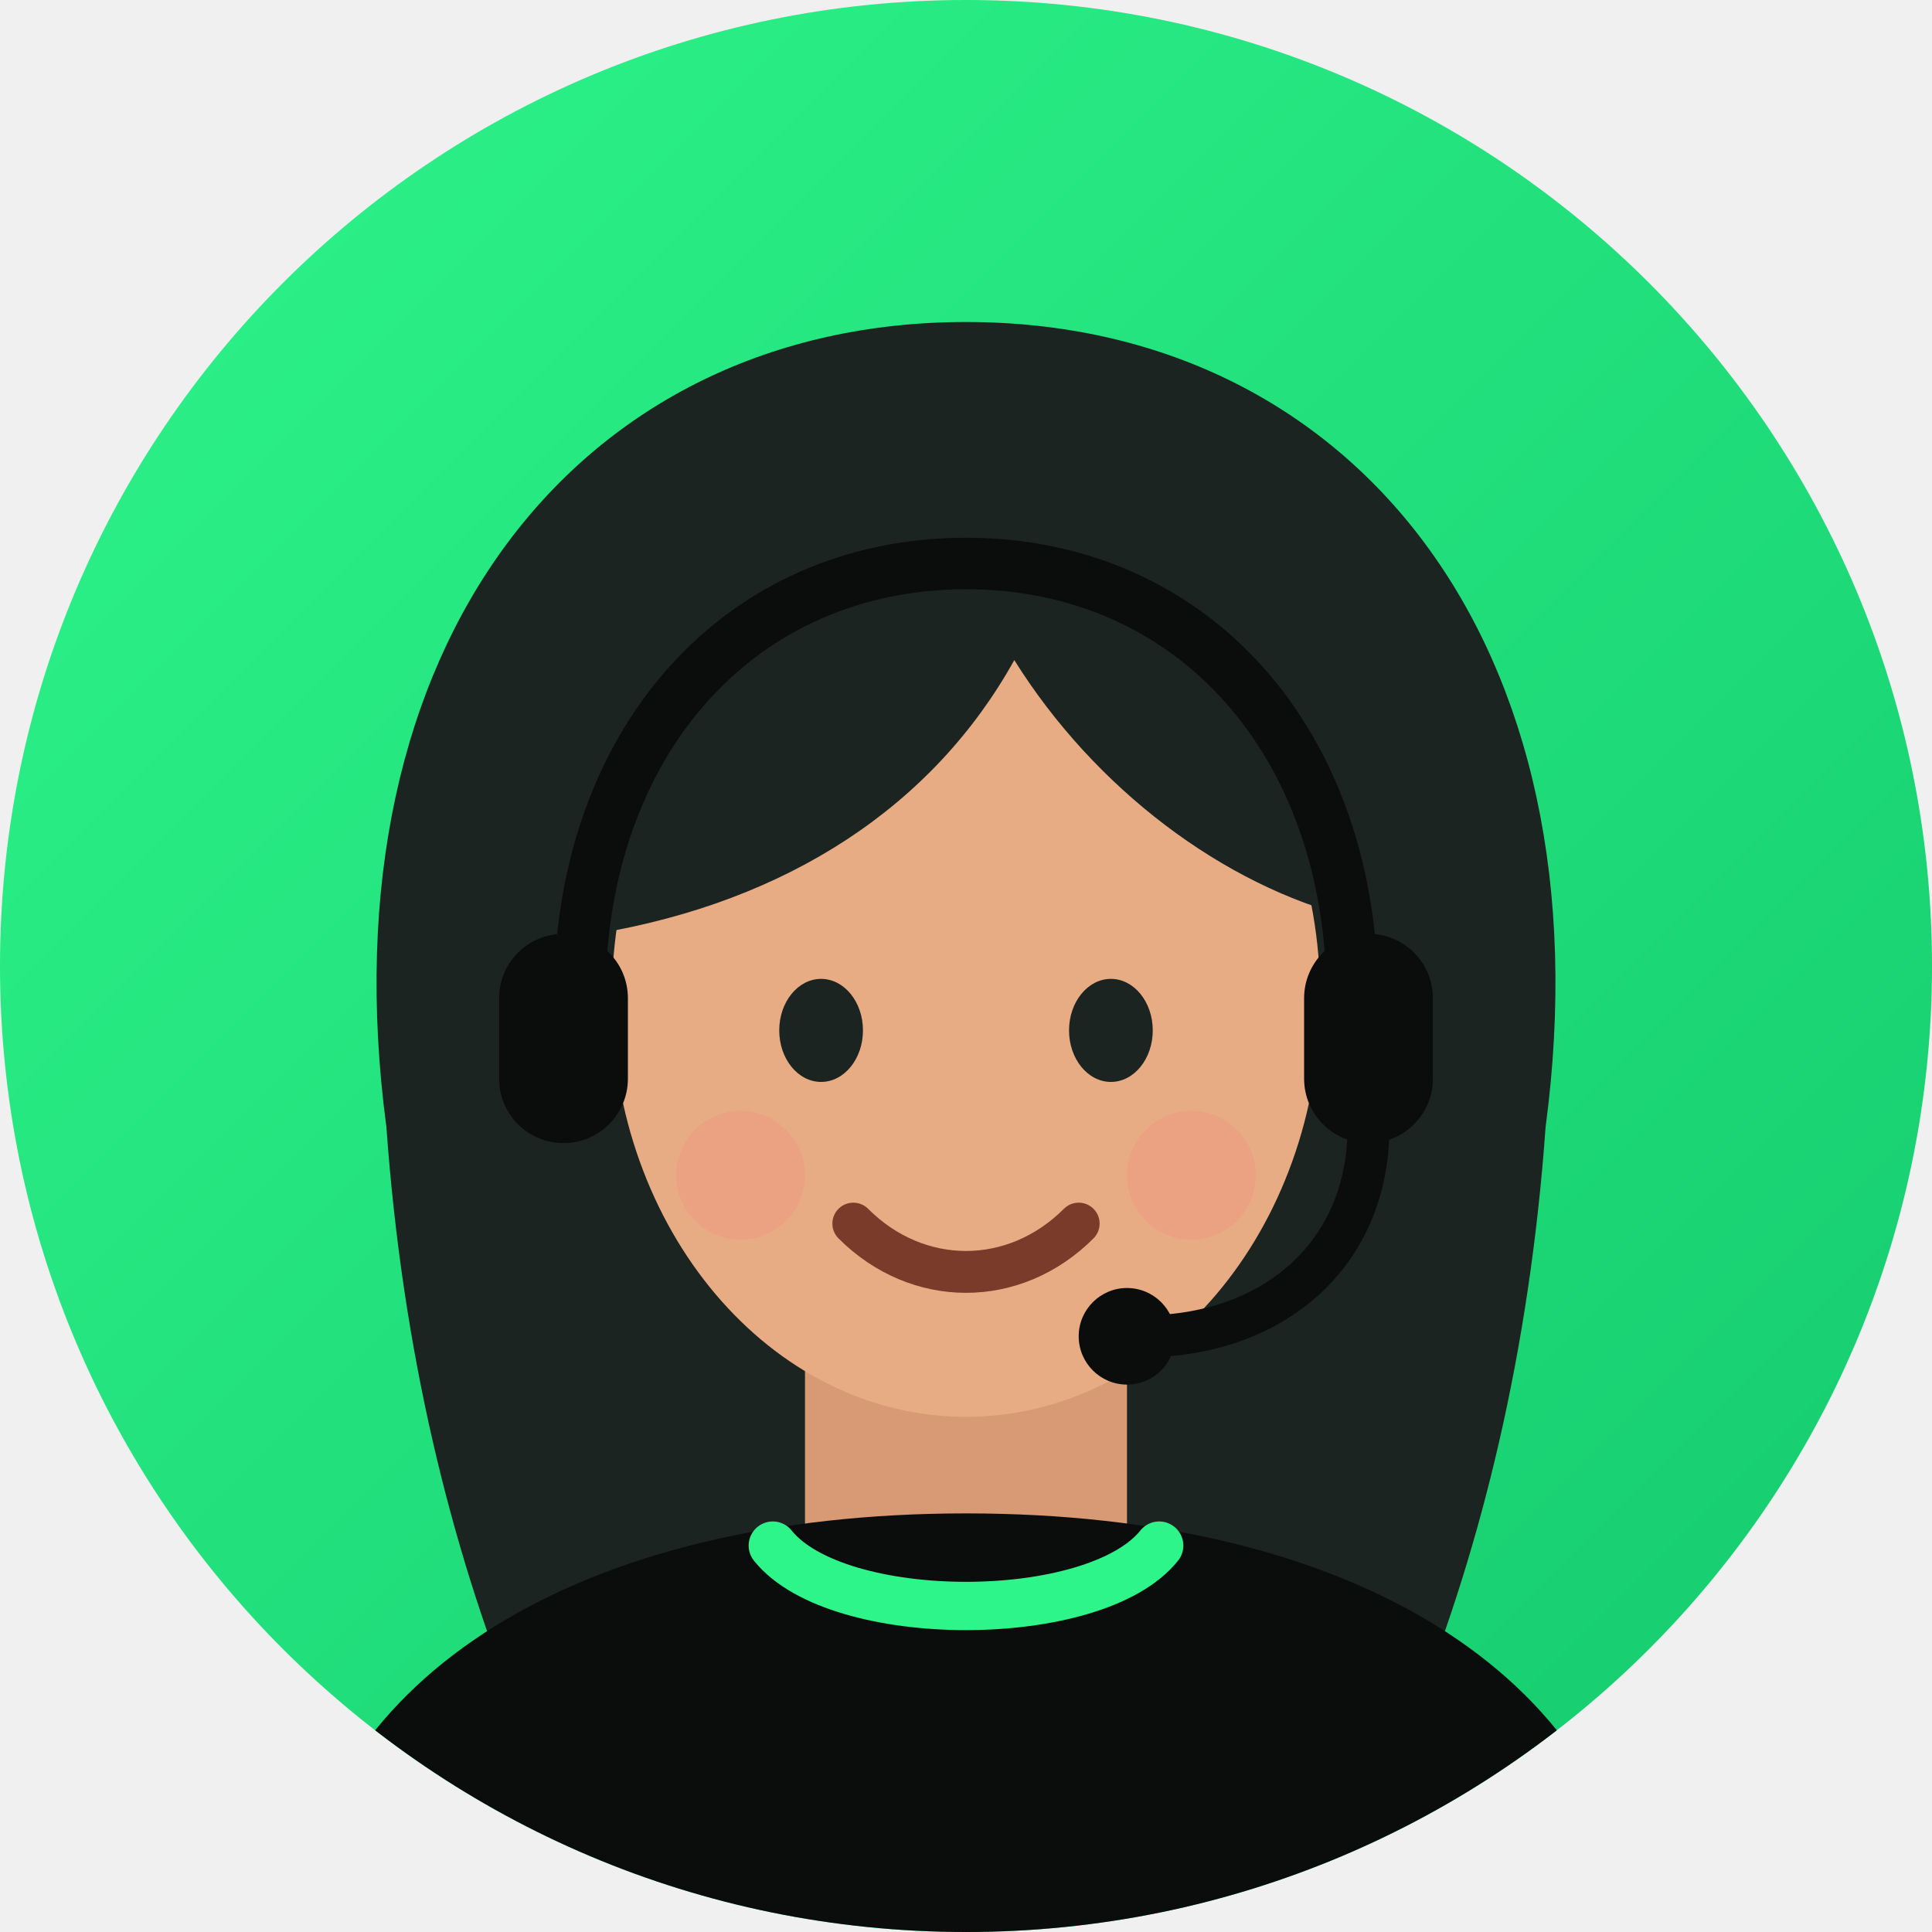
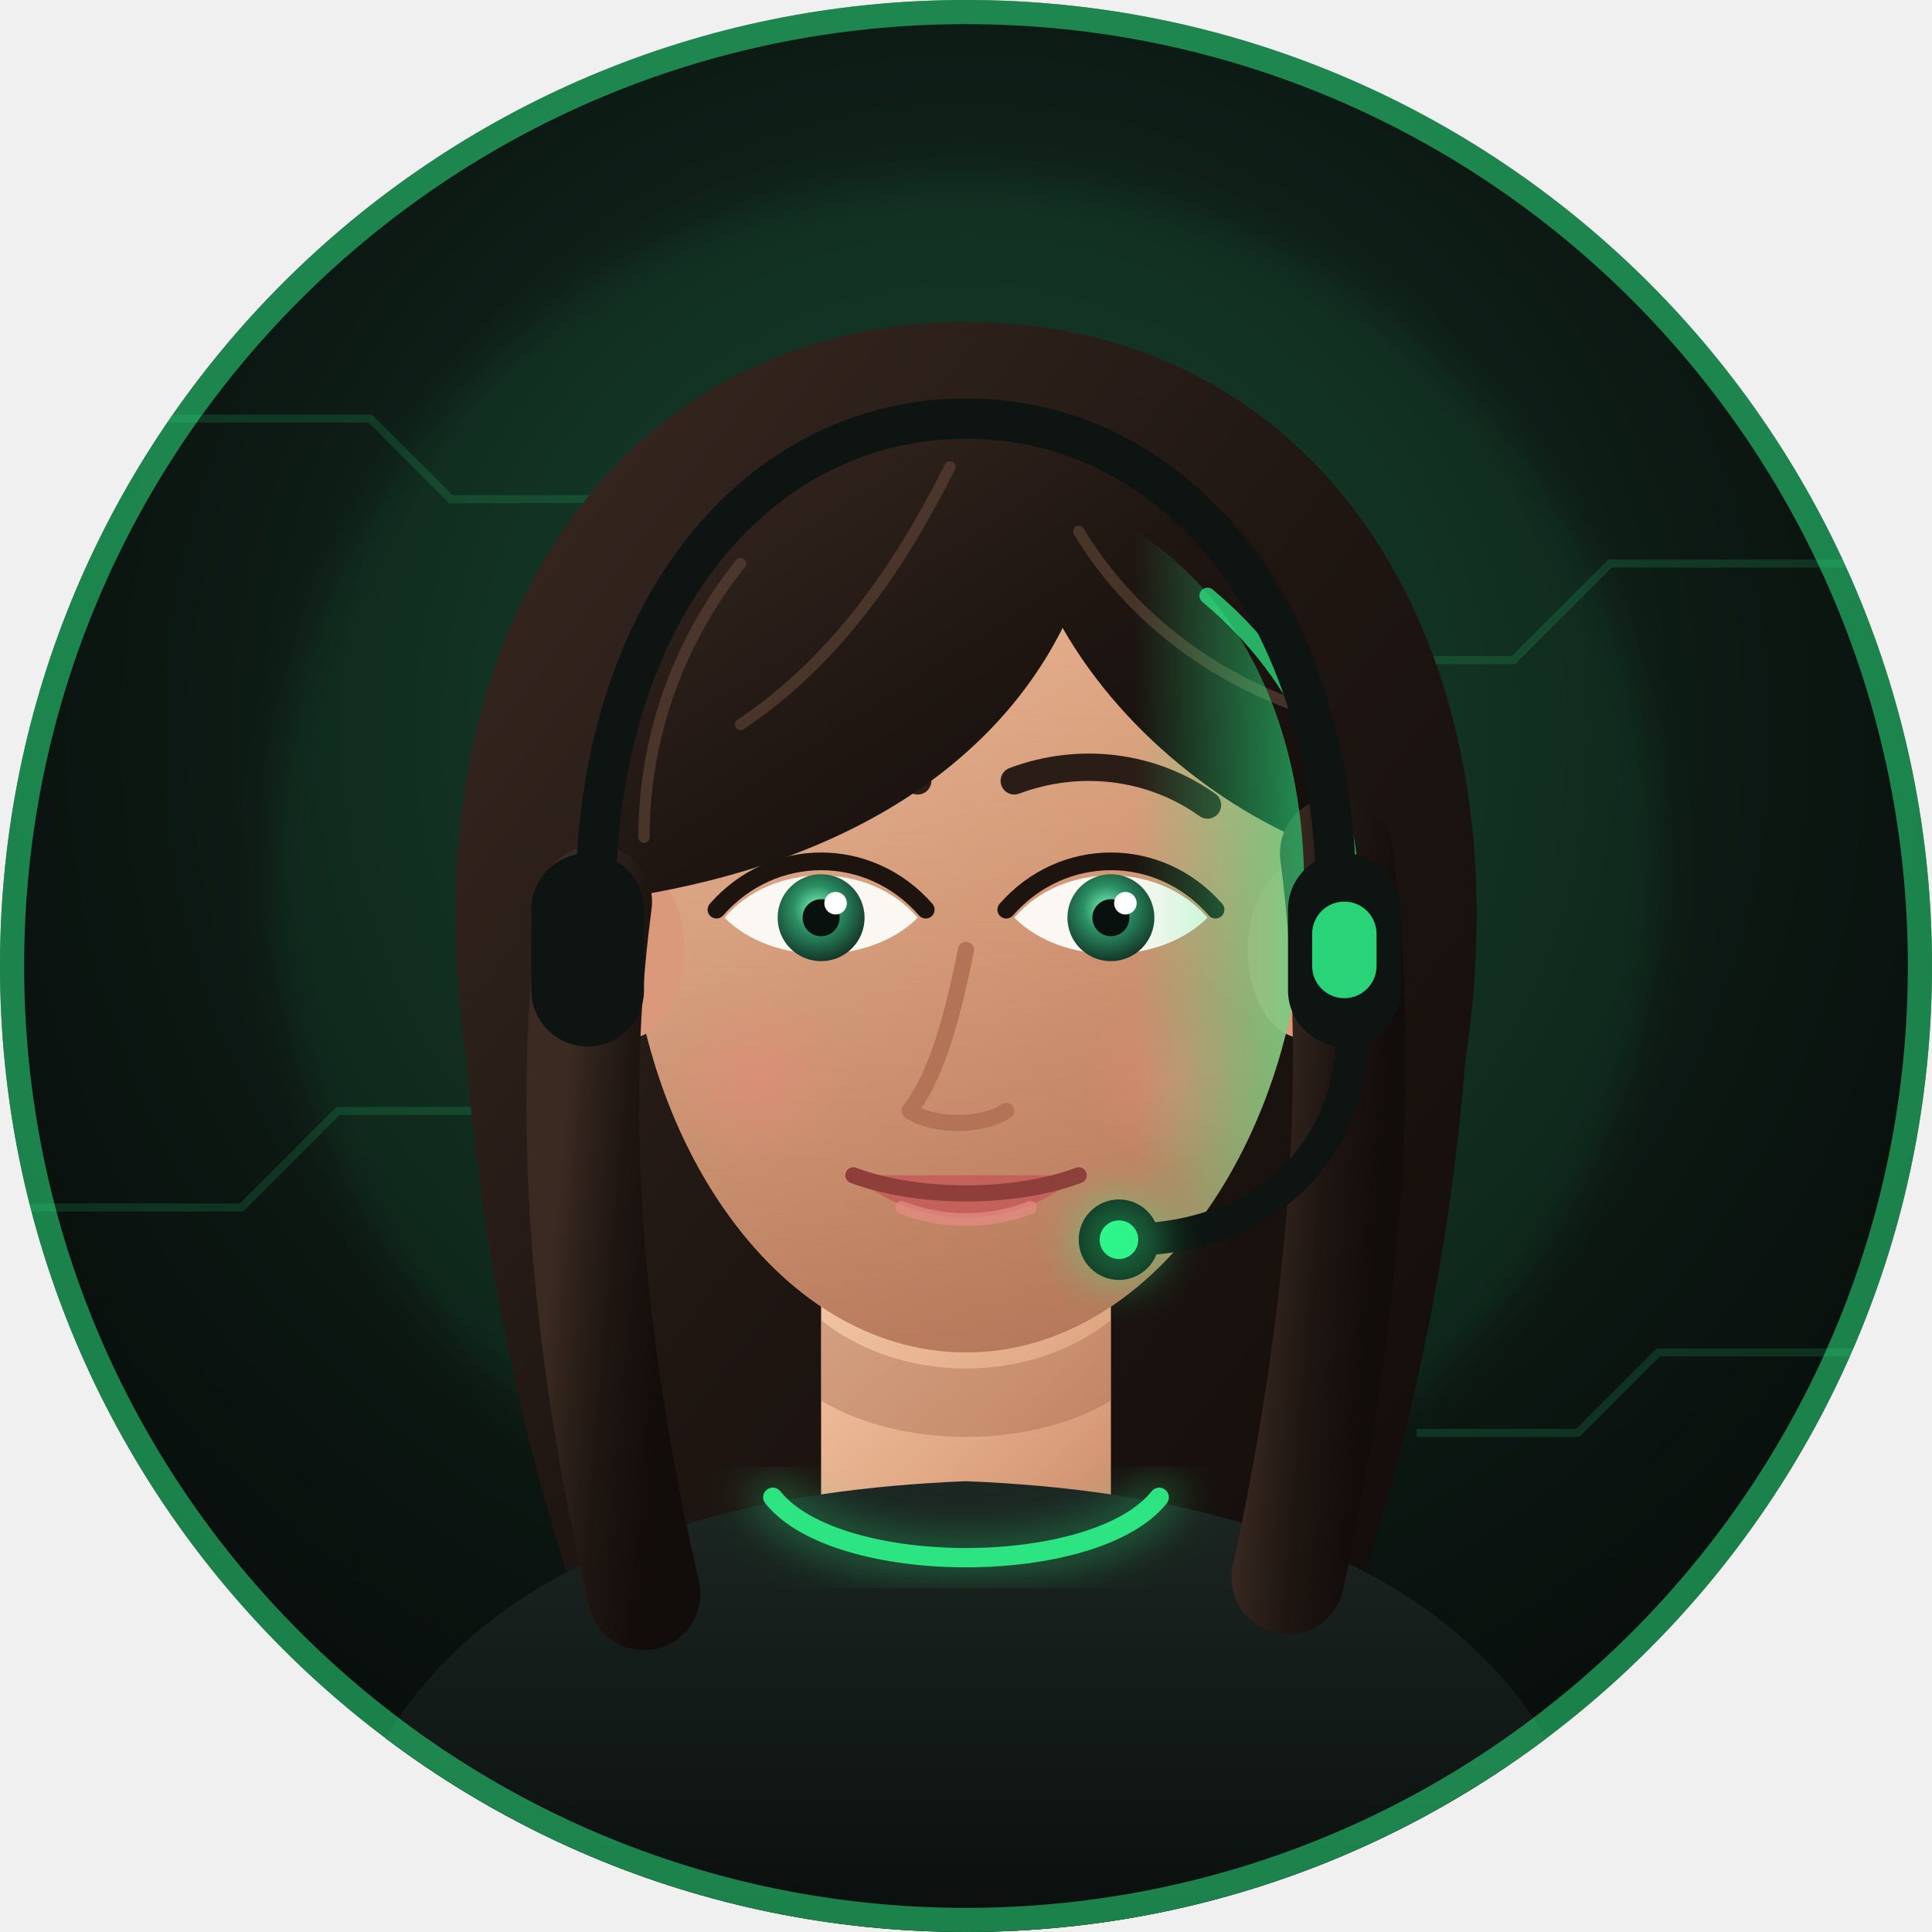
- <svg xmlns="http://www.w3.org/2000/svg" viewBox="0 0 120 120" role="img" aria-label="Lina">
+ <svg xmlns="http://www.w3.org/2000/svg" viewBox="0 0 240 240" role="img" aria-label="Lina, KI-Assistentin">
  <defs>
-     <linearGradient id="bg" x1="0" y1="0" x2="1" y2="1">
-       <stop offset="0" stop-color="#2ef58a" />
-       <stop offset="1" stop-color="#14c96d" />
+     <radialGradient id="bg" cx="50%" cy="38%" r="70%">
+       <stop offset="0" stop-color="#16372a" />
+       <stop offset=".6" stop-color="#0c1712" />
+       <stop offset="1" stop-color="#060908" />
+     </radialGradient>
+     <linearGradient id="skin" x1="0" y1="0" x2="1" y2="1">
+       <stop offset="0" stop-color="#f3c7a6" />
+       <stop offset=".55" stop-color="#e2a985" />
+       <stop offset="1" stop-color="#c98a68" />
    </linearGradient>
+     <linearGradient id="skinShade" x1="0" y1="0" x2="0" y2="1">
+       <stop offset="0" stop-color="#b9785a" stop-opacity="0" />
+       <stop offset="1" stop-color="#9c5f45" stop-opacity=".55" />
+     </linearGradient>
+     <linearGradient id="hair" x1="0" y1="0" x2="1" y2="1">
+       <stop offset="0" stop-color="#3a2a22" />
+       <stop offset=".5" stop-color="#1f1612" />
+       <stop offset="1" stop-color="#120c0a" />
+     </linearGradient>
+     <linearGradient id="rim" x1="0" y1="0" x2="1" y2="0">
+       <stop offset="0" stop-color="#2ef58a" stop-opacity="0" />
+       <stop offset=".75" stop-color="#2ef58a" stop-opacity="0" />
+       <stop offset="1" stop-color="#2ef58a" stop-opacity=".55" />
+     </linearGradient>
+     <linearGradient id="top" x1="0" y1="0" x2="0" y2="1">
+       <stop offset="0" stop-color="#1c2622" />
+       <stop offset="1" stop-color="#0a0f0d" />
+     </linearGradient>
+     <radialGradient id="iris" cx="45%" cy="40%" r="60%">
+       <stop offset="0" stop-color="#7ff7bd" />
+       <stop offset=".45" stop-color="#2a8f63" />
+       <stop offset="1" stop-color="#14382a" />
+     </radialGradient>
+     <radialGradient id="cheek" cx="50%" cy="50%" r="50%">
+       <stop offset="0" stop-color="#e98a7a" stop-opacity=".45" />
+       <stop offset="1" stop-color="#e98a7a" stop-opacity="0" />
+     </radialGradient>
+     <filter id="glow" x="-50%" y="-50%" width="200%" height="200%">
+       <feGaussianBlur stdDeviation="2.4" />
+     </filter>
    <clipPath id="c">
-       <circle cx="60" cy="60" r="60" />
+       <circle cx="120" cy="120" r="120" />
    </clipPath>
  </defs>
  <g clip-path="url(#c)">
-     <rect width="120" height="120" fill="url(#bg)" />
-     <path d="M24 70c-4-30 12-50 36-50s40 20 36 50c-1 14-4 26-8 36H32c-4-10-7-22-8-36z" fill="#1b2420" />
-     <path d="M50 84h20v14H50z" fill="#d79a74" />
-     <path d="M18 120c2-16 18-26 42-26s40 10 42 26z" fill="#0a0d0c" />
-     <path d="M48 96c4 5 20 5 24 0" stroke="#2ef58a" stroke-width="3" fill="none" stroke-linecap="round" />
-     <ellipse cx="60" cy="62" rx="22" ry="26" fill="#e8ac85" />
-     <path d="M37 58c2-18 14-28 27-27 12 1 21 10 20 26-8-2-16-8-21-16-5 9-14 15-26 17z" fill="#1b2420" />
-     <ellipse cx="51" cy="64" rx="2.6" ry="3.2" fill="#1b2420" />
-     <ellipse cx="69" cy="64" rx="2.6" ry="3.2" fill="#1b2420" />
-     <circle cx="46" cy="73" r="4" fill="#f08f7a" opacity=".35" />
-     <circle cx="74" cy="73" r="4" fill="#f08f7a" opacity=".35" />
-     <path d="M53 76c4 4 10 4 14 0" stroke="#7a3b2a" stroke-width="2.6" fill="none" stroke-linecap="round" />
-     <path d="M36 62c0-16 10-27 24-27s24 11 24 27" stroke="#0a0d0c" stroke-width="3.2" fill="none" stroke-linecap="round" />
-     <rect x="31" y="58" width="8" height="13" rx="4" fill="#0a0d0c" />
-     <rect x="81" y="58" width="8" height="13" rx="4" fill="#0a0d0c" />
-     <path d="M85 70c0 8-6 13-14 13" stroke="#0a0d0c" stroke-width="2.6" fill="none" stroke-linecap="round" />
-     <circle cx="70" cy="83" r="3" fill="#0a0d0c" />
+     <rect width="240" height="240" fill="url(#bg)" />
+     <g stroke="#2ef58a" stroke-opacity=".14" stroke-width="1" fill="none">
+       <path d="M0 52h46l10 10h40" />
+       <path d="M240 70h-40l-12 12h-30" />
+       <path d="M0 150h30l12-12h22" />
+       <path d="M240 168h-34l-10 10h-20" />
+       <circle cx="96" cy="62" r="2.5" fill="#2ef58a" fill-opacity=".35" />
+       <circle cx="158" cy="82" r="2.5" fill="#2ef58a" fill-opacity=".35" />
+     </g>
+     <circle cx="120" cy="108" r="86" fill="#2ef58a" opacity=".07" filter="url(#glow)" />
+     <path d="M58 132c-8-52 18-92 62-92s70 40 62 92c-2 26-8 52-16 74H74c-8-22-14-48-16-74z" fill="url(#hair)" />
+     <path d="M102 158h36v30c-6 6-30 6-36 0z" fill="url(#skin)" />
+     <path d="M102 164c10 8 26 8 36 0v10c-10 6-26 6-36 0z" fill="#9c5f45" opacity=".35" />
+     <path d="M40 240c4-34 30-54 80-56 50 2 76 22 80 56z" fill="url(#top)" />
+     <path d="M96 186c8 10 40 10 48 0" stroke="#2ef58a" stroke-width="2.4" fill="none" stroke-linecap="round" opacity=".9" />
+     <path d="M96 186c8 10 40 10 48 0" stroke="#2ef58a" stroke-width="6" fill="none" stroke-linecap="round" opacity=".25" filter="url(#glow)" />
+     <path d="M78 110c0-30 18-50 42-50s42 20 42 50c0 30-18 58-42 58s-42-28-42-58z" fill="url(#skin)" />
+     <path d="M78 110c0-30 18-50 42-50s42 20 42 50c0 30-18 58-42 58s-42-28-42-58z" fill="url(#skinShade)" />
+     <ellipse cx="78" cy="118" rx="7" ry="11" fill="#d9997a" />
+     <ellipse cx="162" cy="118" rx="7" ry="11" fill="#d9997a" />
+     <path d="M90 100c7-5 16-6 24-3" stroke="#2a1d17" stroke-width="3.4" fill="none" stroke-linecap="round" />
+     <path d="M126 97c8-3 17-2 24 3" stroke="#2a1d17" stroke-width="3.4" fill="none" stroke-linecap="round" />
+     <g>
+       <path d="M90 114c6-7 18-7 24 0-6 6-18 6-24 0z" fill="#fbf7f2" />
+       <path d="M126 114c6-7 18-7 24 0-6 6-18 6-24 0z" fill="#fbf7f2" />
+       <circle cx="102" cy="114" r="5.4" fill="url(#iris)" />
+       <circle cx="138" cy="114" r="5.4" fill="url(#iris)" />
+       <circle cx="102" cy="114" r="2.3" fill="#08110d" />
+       <circle cx="138" cy="114" r="2.3" fill="#08110d" />
+       <circle cx="103.8" cy="112.2" r="1.4" fill="#fff" />
+       <circle cx="139.8" cy="112.2" r="1.4" fill="#fff" />
+       <path d="M89 113c7-8 19-8 26 0" stroke="#1d1410" stroke-width="2.2" fill="none" stroke-linecap="round" />
+       <path d="M125 113c7-8 19-8 26 0" stroke="#1d1410" stroke-width="2.2" fill="none" stroke-linecap="round" />
+     </g>
+     <path d="M120 118c-2 10-4 16-7 20 3 2 9 2 12 0" stroke="#b27356" stroke-width="2" fill="none" stroke-linecap="round" stroke-linejoin="round" />
+     <circle cx="94" cy="134" r="11" fill="url(#cheek)" />
+     <circle cx="146" cy="134" r="11" fill="url(#cheek)" />
+     <path d="M106 146c8 7 20 7 28 0" fill="#c4615a" />
+     <path d="M106 146c8 3 20 3 28 0" stroke="#8f3e39" stroke-width="2" fill="none" stroke-linecap="round" />
+     <path d="M112 150c5 2 11 2 16 0" stroke="#e58c84" stroke-width="1.6" fill="none" stroke-linecap="round" opacity=".7" />
+     <path d="M74 112c-2-38 20-60 48-60 26 0 46 20 44 54-12-4-26-14-34-28-8 16-26 30-58 34z" fill="url(#hair)" />
+     <g stroke="#5a4033" stroke-width="1.4" fill="none" stroke-linecap="round" opacity=".7">
+       <path d="M92 70c-8 10-12 22-12 34" />
+       <path d="M118 58c-6 12-14 24-26 32" />
+       <path d="M134 66c6 10 16 18 28 22" />
+     </g>
+     <path d="M74 112c-4 30 0 60 6 86" stroke="url(#hair)" stroke-width="14" fill="none" stroke-linecap="round" />
+     <path d="M166 106c4 30 0 62-6 90" stroke="url(#hair)" stroke-width="14" fill="none" stroke-linecap="round" />
+     <path d="M78 110c0-30 18-50 42-50s42 20 42 50c0 30-18 58-42 58s-42-28-42-58z" fill="url(#rim)" />
+     <path d="M150 74c12 10 18 24 18 40" stroke="#2ef58a" stroke-width="2" fill="none" stroke-linecap="round" opacity=".7" />
+     <path d="M74 112c0-36 20-60 46-60s46 24 46 60" stroke="#0d1411" stroke-width="5" fill="none" stroke-linecap="round" />
+     <rect x="66" y="106" width="14" height="24" rx="7" fill="#0d1411" />
+     <rect x="160" y="106" width="14" height="24" rx="7" fill="#0d1411" />
+     <rect x="163" y="112" width="8" height="12" rx="4" fill="#2ef58a" opacity=".85" />
+     <path d="M168 128c0 16-12 26-28 26" stroke="#0d1411" stroke-width="4" fill="none" stroke-linecap="round" />
+     <circle cx="139" cy="154" r="5" fill="#0d1411" />
+     <circle cx="139" cy="154" r="2.4" fill="#2ef58a" />
+     <circle cx="139" cy="154" r="6" fill="#2ef58a" opacity=".35" filter="url(#glow)" />
  </g>
+   <circle cx="120" cy="120" r="118.5" fill="none" stroke="#2ef58a" stroke-opacity=".5" stroke-width="3" />
</svg>
